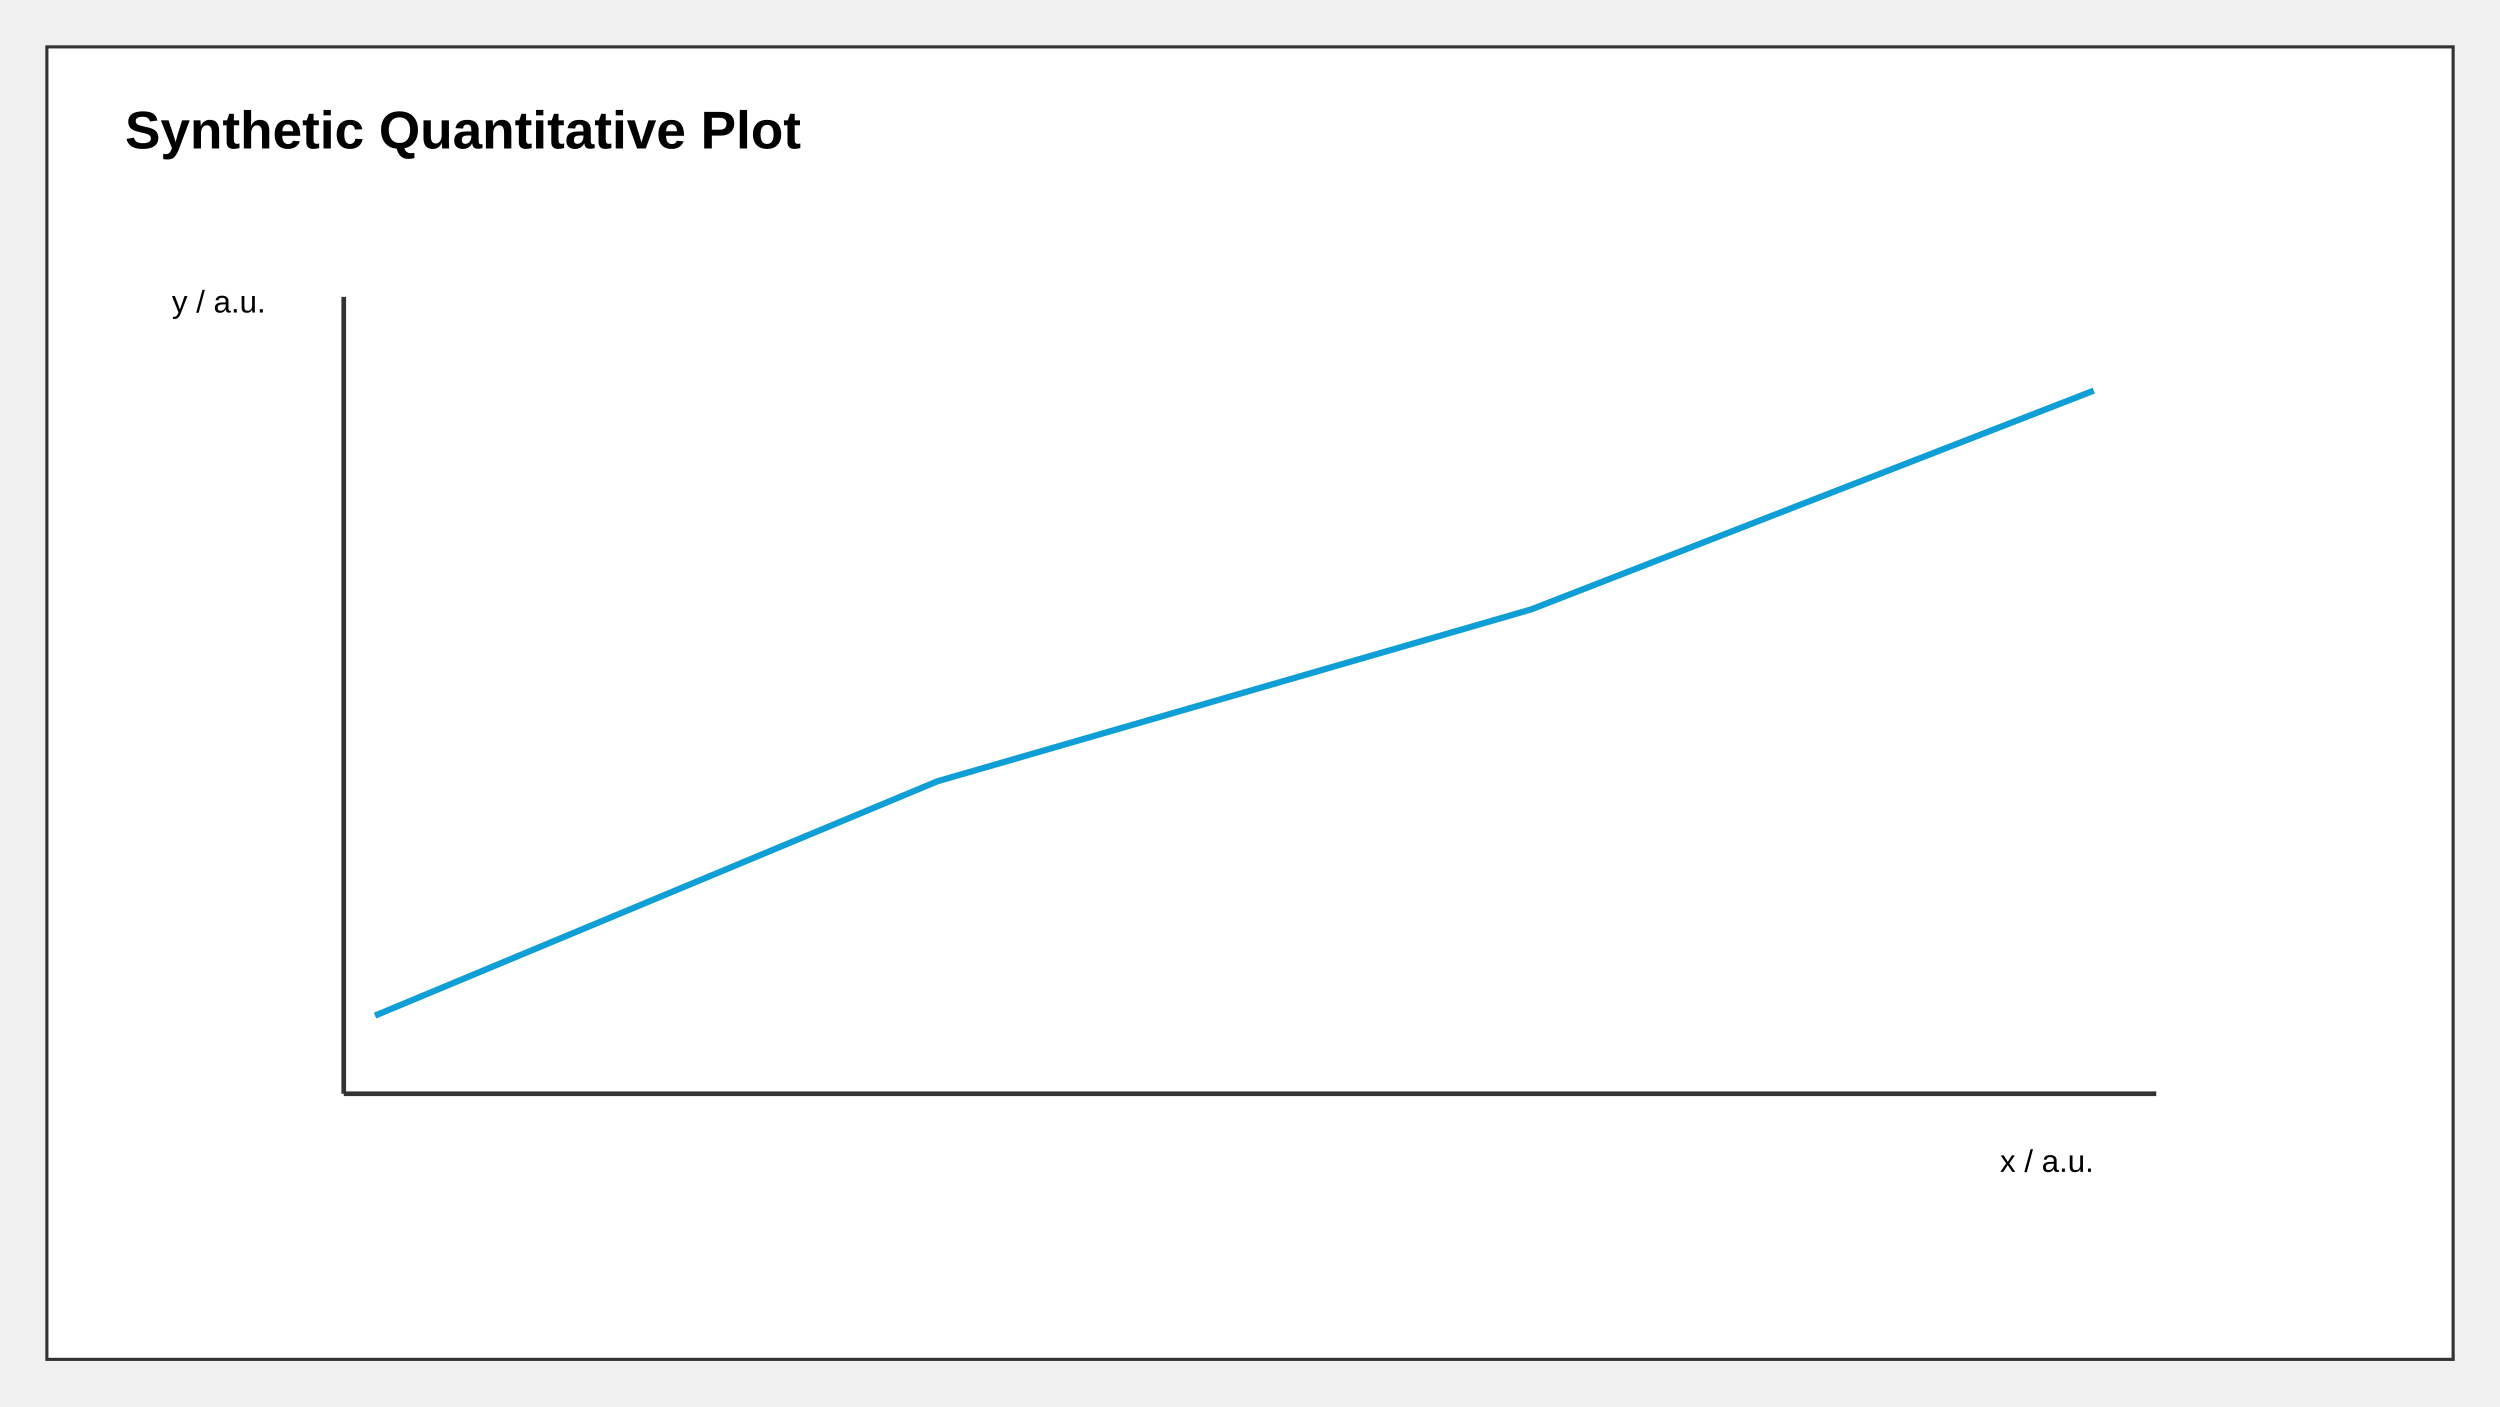
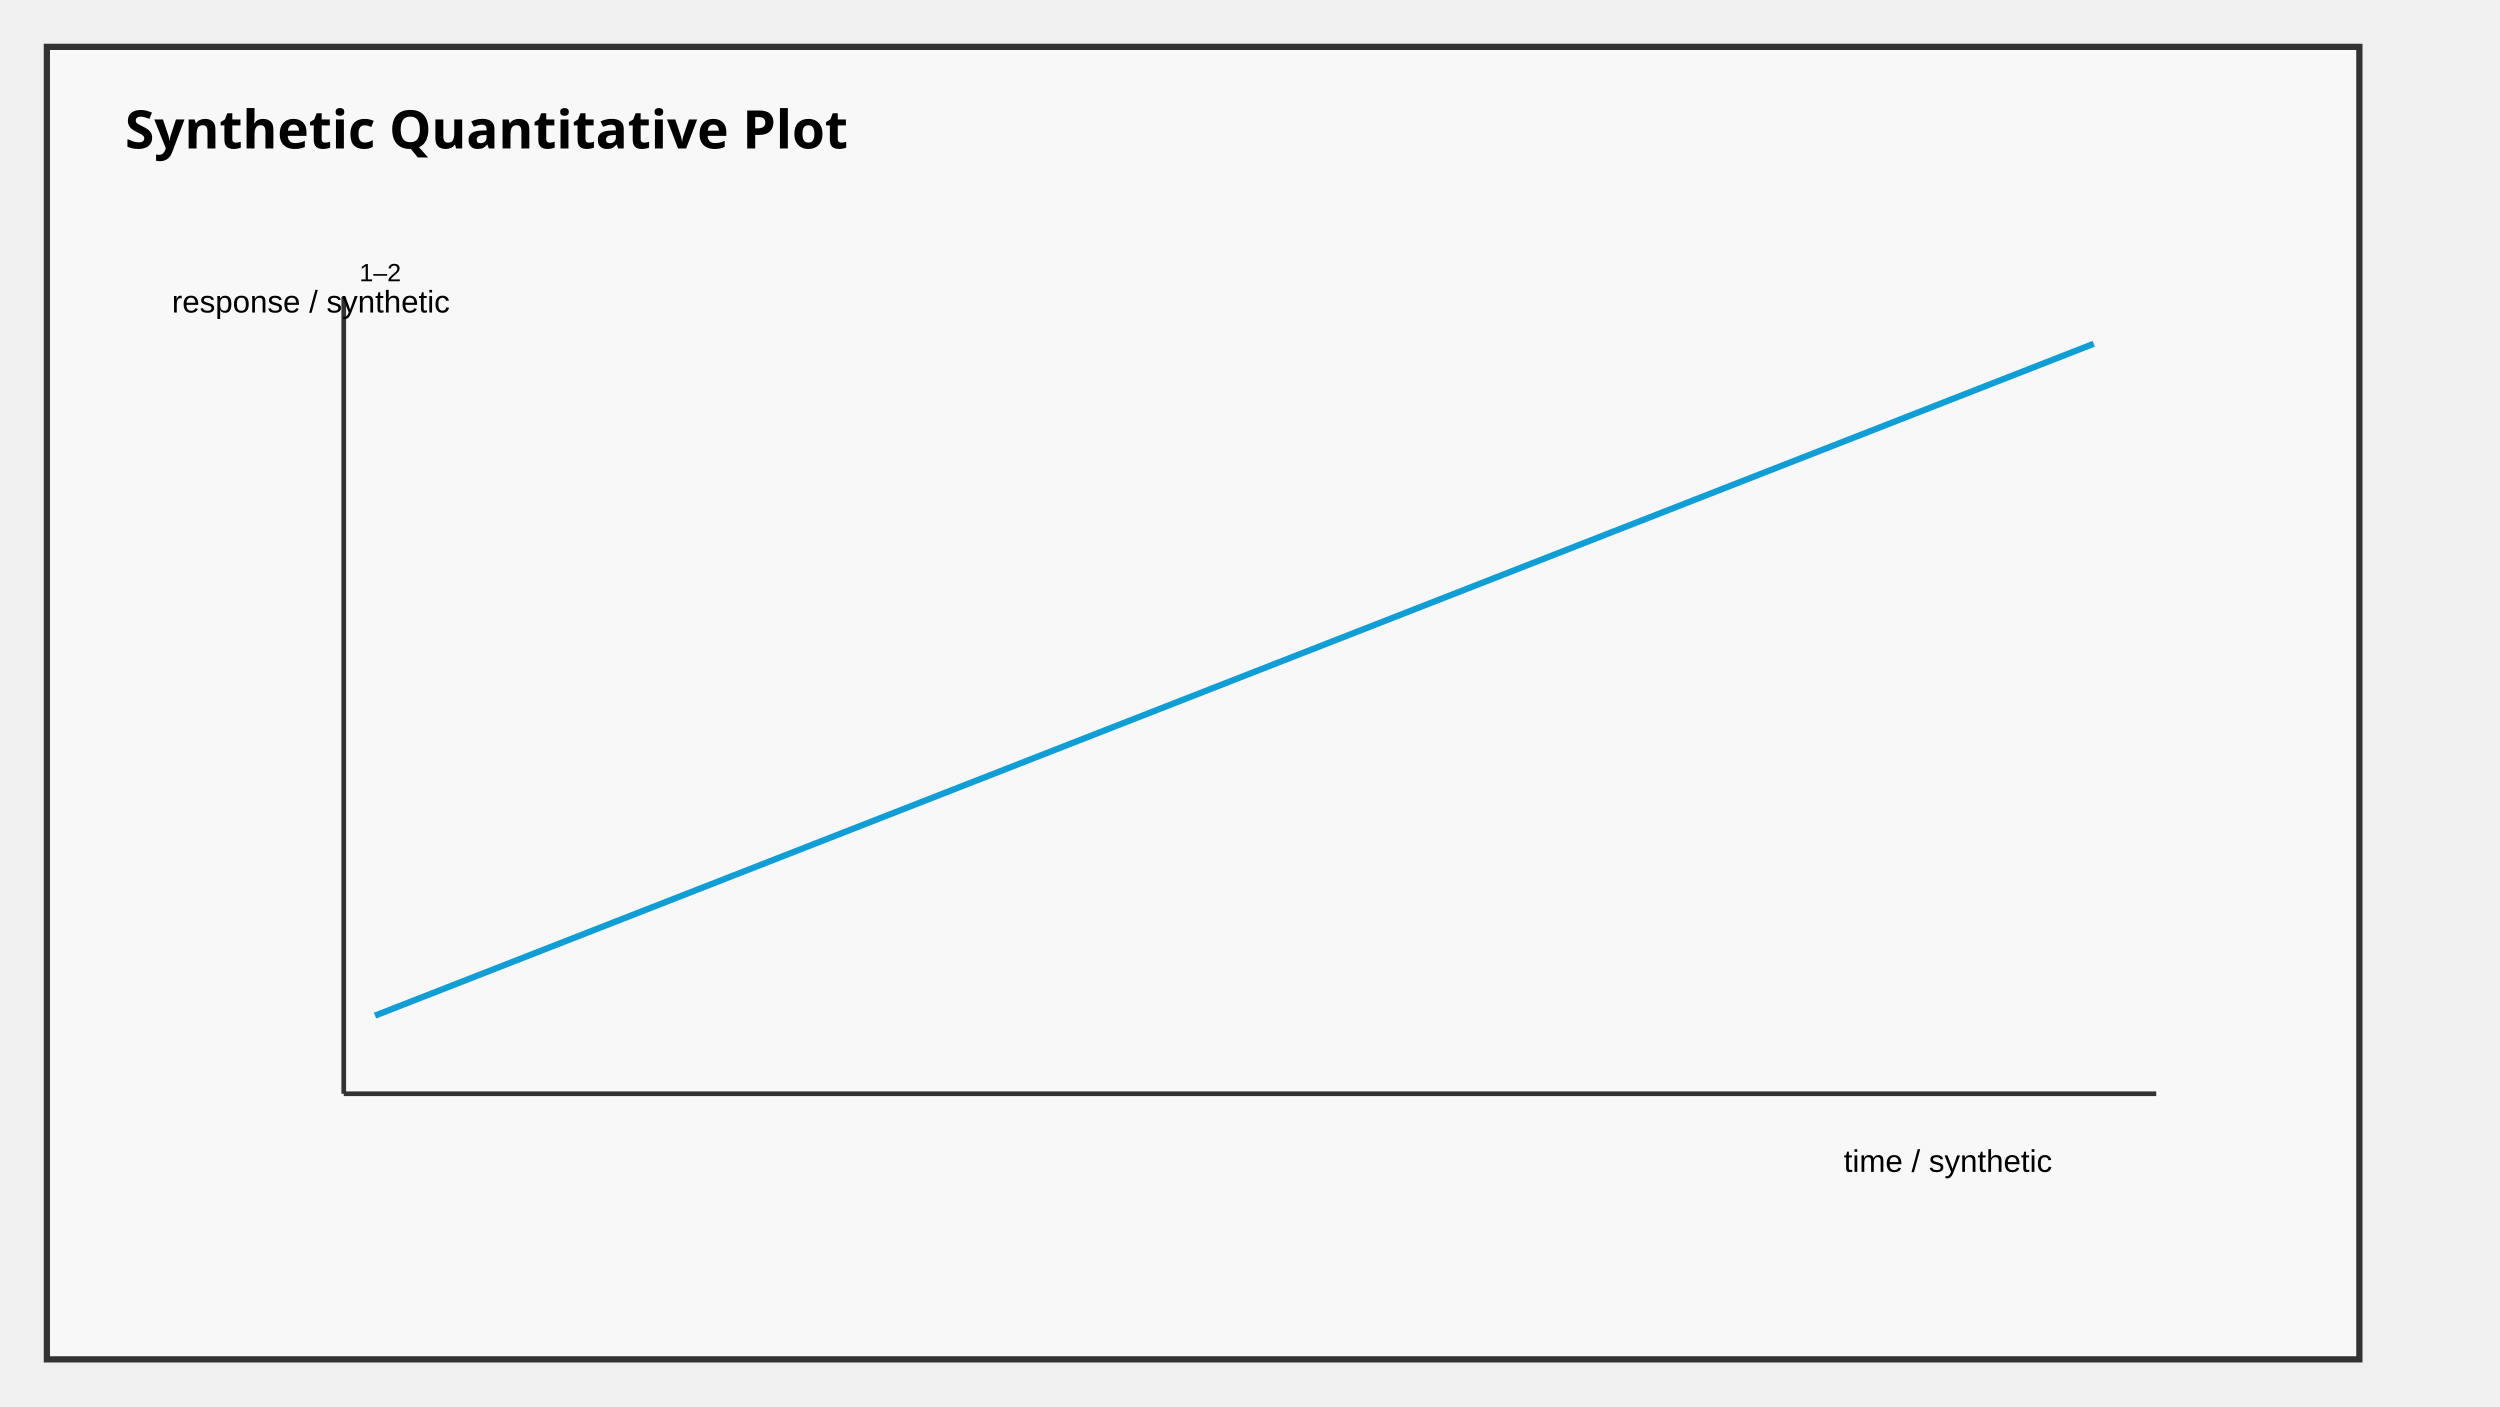
<svg xmlns="http://www.w3.org/2000/svg" data-thesis-figure-id="FIG001" data-thesis-svg-version="1.0.0" data-visual-class="quantitative_measured_result" viewBox="0 0 1600 900">
  <defs>
    <marker data-semantic-role="arrow" id="obj-arrow" markerHeight="8" markerWidth="8" orient="auto" refX="7" refY="4">
      <path d="M 0 0 L 8 4 L 0 8 Z" data-semantic-role="branch" fill="#333333" id="obj-arrow-path" />
    </marker>
  </defs>
  <g data-semantic-role="container" id="obj-frame">
-     <rect data-semantic-role="panel" fill="#ffffff" height="840" id="obj-canvas" stroke="#333333" stroke-width="2" width="1540" x="30" y="30" />
+     <rect data-semantic-role="panel" fill="#f8f8f8" height="840" id="obj-canvas" stroke="#333333" stroke-width="4" width="1480" x="30" y="30" />
  </g>
-   <text data-semantic-role="title" font-family="Arial" font-size="34" font-weight="bold" id="obj-title" x="80" y="95">Synthetic Quantitative Plot</text>
+   <text data-semantic-role="title" font-family="Calibri" font-size="34" font-weight="bold" id="obj-title" x="80" y="95">Synthetic Quantitative Plot</text>
  <g data-semantic-role="plot_area" id="obj-plot">
    <line data-semantic-role="axis" id="obj-x-axis" stroke="#333333" stroke-width="3" x1="220" x2="1380" y1="700" y2="700" />
    <line data-semantic-role="axis" id="obj-y-axis" stroke="#333333" stroke-width="3" x1="220" x2="220" y1="700" y2="190" />
-     <polyline data-semantic-role="data_series" fill="none" id="obj-series-1" points="240,650 600,500 980,390 1340,250" stroke="#0F9ED5" stroke-width="4" />
-     <text data-semantic-role="label" font-family="Arial" font-size="20" id="obj-x-label" x="1280" y="750">x / a.u.</text>
-     <text data-semantic-role="label" font-family="Arial" font-size="20" id="obj-y-label" x="110" y="200">y / a.u.</text>
+     <polyline data-semantic-role="data_series" fill="none" id="obj-series-0" points="240,650 1340,220" stroke="#0F9ED5" stroke-width="4" />
+     <text data-semantic-role="label" font-family="Arial" font-size="20" id="obj-x-label" x="1180" y="750">time / synthetic</text>
+     <text data-semantic-role="label" font-family="Arial" font-size="20" id="obj-y-label" x="110" y="200">response / synthetic</text>
+     <text data-semantic-role="annotation" font-family="Arial" font-size="16" id="obj-y-domain" x="230" y="180">1–2</text>
  </g>
</svg>
